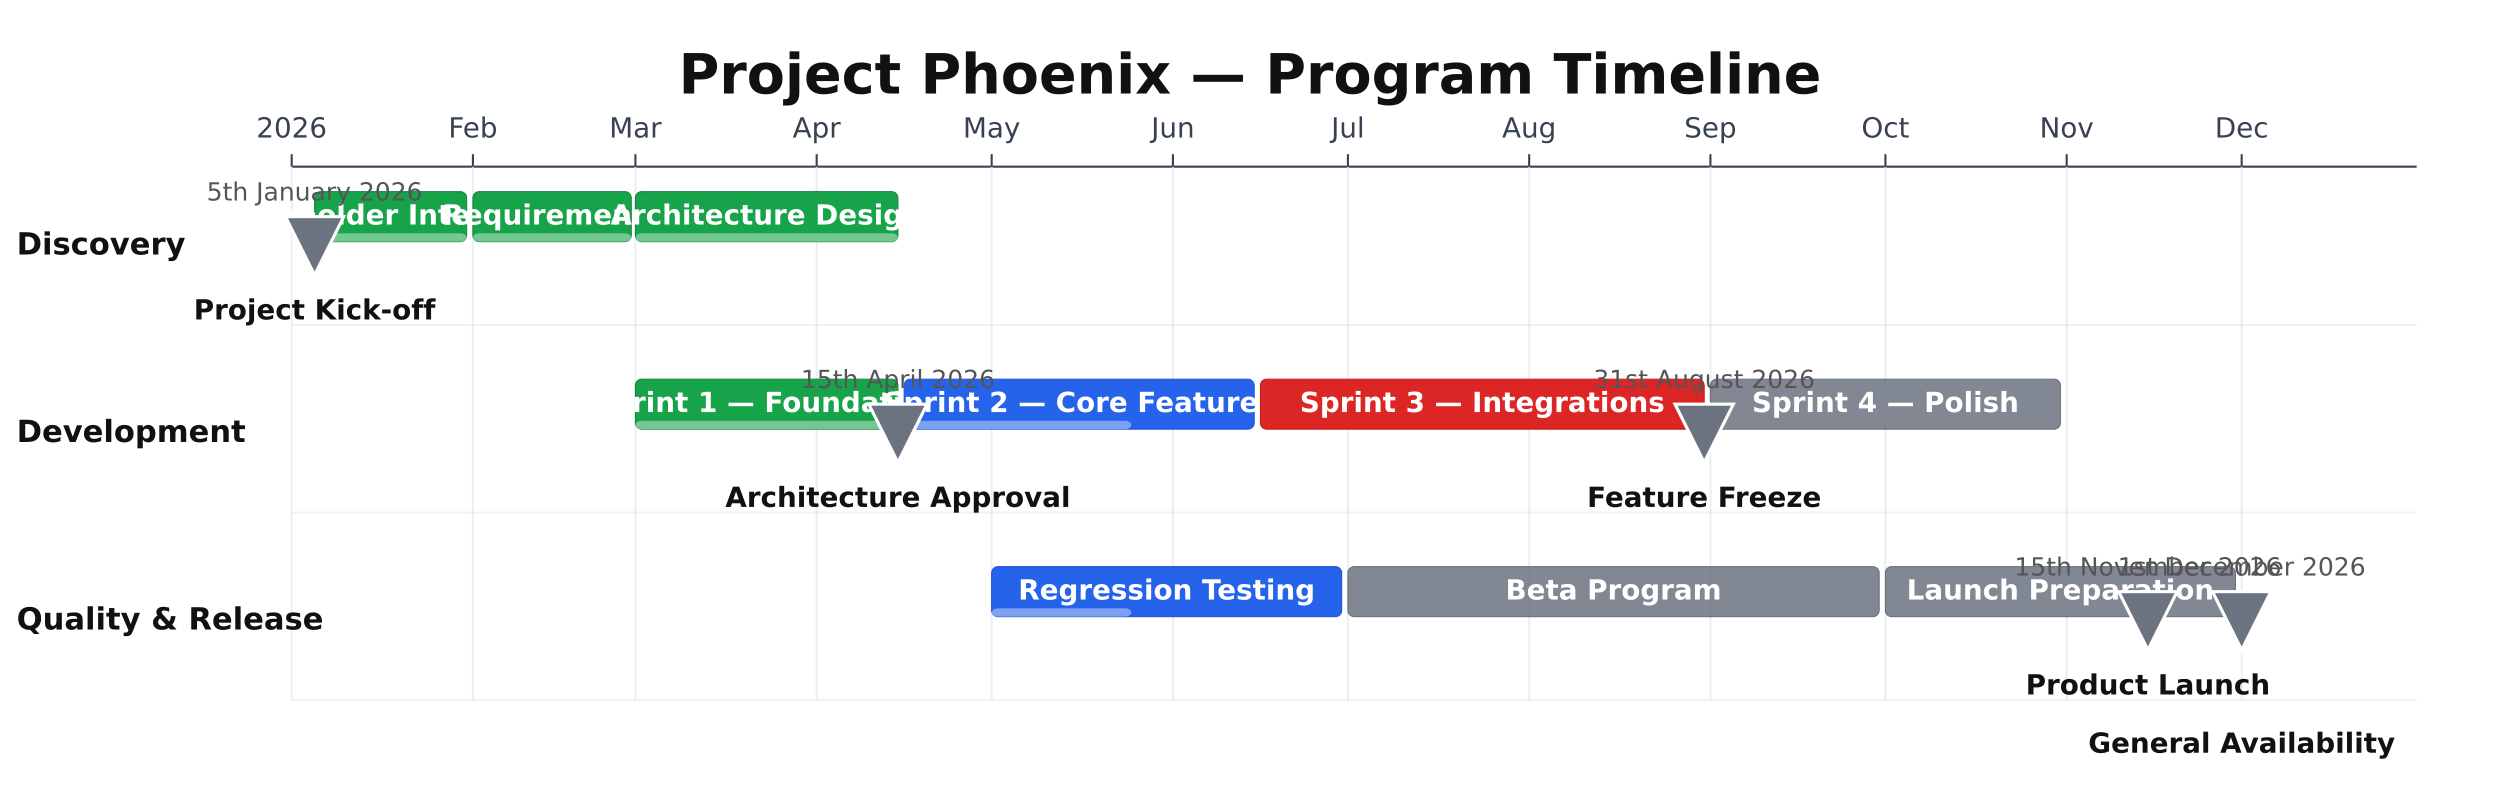
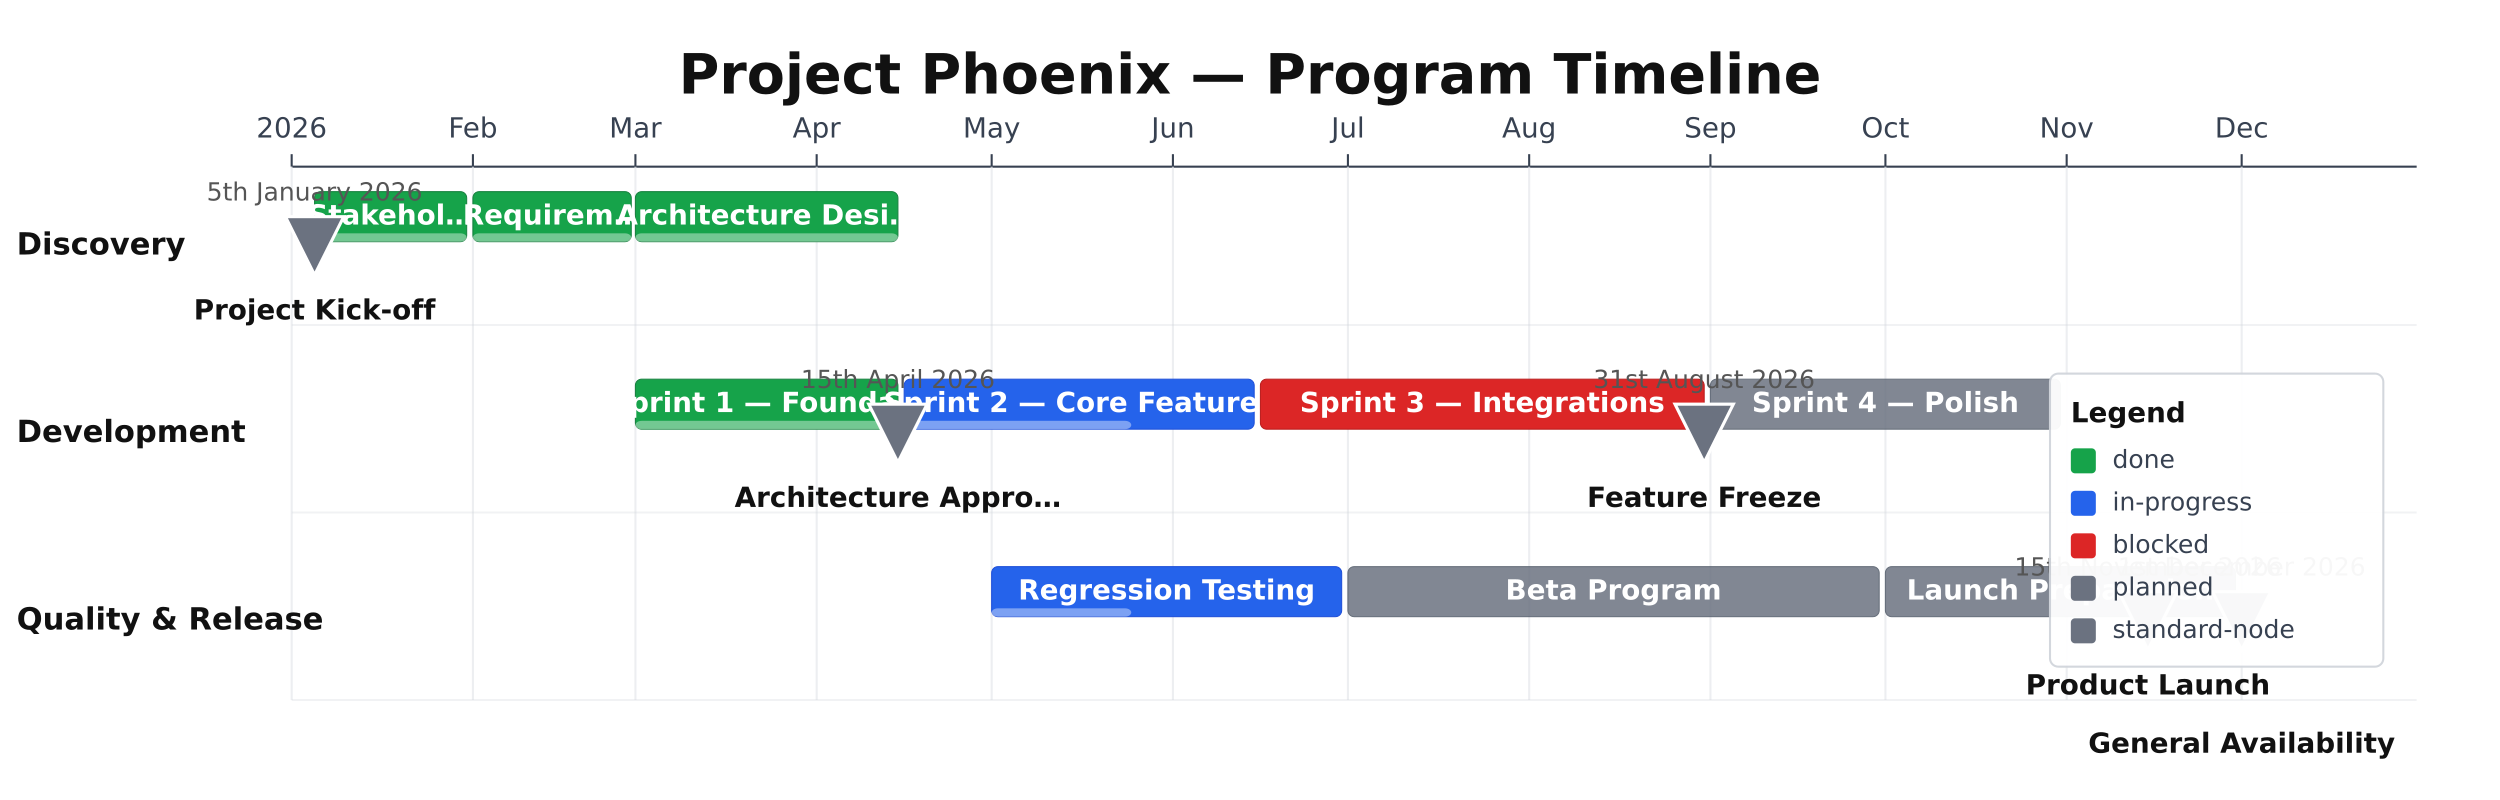
<svg xmlns="http://www.w3.org/2000/svg" height="384" version="1.1" viewBox="0 0 1200 384" width="1200">
  <rect fill="#FFFFFF" height="384" width="1200" x="0" y="0" />
  <text dominant-baseline="middle" fill="#111111" font-family="DejaVu Sans, Courier New, Courier, monospace" font-size="26.67" font-weight="700" text-anchor="middle" x="600" y="37.33">Project Phoenix — Program Timeline</text>
  <line stroke="#374151" stroke-width="1" x1="140" x2="1160" y1="80" y2="80" />
  <line stroke="#374151" stroke-width="1" x1="140" x2="140" y1="74" y2="80" />
  <line opacity="0.7" stroke="#E5E7EB" stroke-width="1" x1="140" x2="140" y1="80" y2="336" />
  <text dominant-baseline="alphabetic" fill="#374151" font-family="DejaVu Sans, Courier New, Courier, monospace" font-size="13.33" font-weight="400" text-anchor="middle" x="140" y="66">2026</text>
  <line stroke="#374151" stroke-width="1" x1="227" x2="227" y1="74" y2="80" />
  <line opacity="0.7" stroke="#E5E7EB" stroke-width="1" x1="227" x2="227" y1="80" y2="336" />
  <text dominant-baseline="alphabetic" fill="#374151" font-family="DejaVu Sans, Courier New, Courier, monospace" font-size="13.33" font-weight="400" text-anchor="middle" x="227" y="66">Feb</text>
  <line stroke="#374151" stroke-width="1" x1="305" x2="305" y1="74" y2="80" />
  <line opacity="0.7" stroke="#E5E7EB" stroke-width="1" x1="305" x2="305" y1="80" y2="336" />
  <text dominant-baseline="alphabetic" fill="#374151" font-family="DejaVu Sans, Courier New, Courier, monospace" font-size="13.33" font-weight="400" text-anchor="middle" x="305" y="66">Mar</text>
  <line stroke="#374151" stroke-width="1" x1="392" x2="392" y1="74" y2="80" />
  <line opacity="0.7" stroke="#E5E7EB" stroke-width="1" x1="392" x2="392" y1="80" y2="336" />
  <text dominant-baseline="alphabetic" fill="#374151" font-family="DejaVu Sans, Courier New, Courier, monospace" font-size="13.33" font-weight="400" text-anchor="middle" x="392" y="66">Apr</text>
  <line stroke="#374151" stroke-width="1" x1="476" x2="476" y1="74" y2="80" />
  <line opacity="0.7" stroke="#E5E7EB" stroke-width="1" x1="476" x2="476" y1="80" y2="336" />
  <text dominant-baseline="alphabetic" fill="#374151" font-family="DejaVu Sans, Courier New, Courier, monospace" font-size="13.33" font-weight="400" text-anchor="middle" x="476" y="66">May</text>
  <line stroke="#374151" stroke-width="1" x1="563" x2="563" y1="74" y2="80" />
  <line opacity="0.7" stroke="#E5E7EB" stroke-width="1" x1="563" x2="563" y1="80" y2="336" />
  <text dominant-baseline="alphabetic" fill="#374151" font-family="DejaVu Sans, Courier New, Courier, monospace" font-size="13.33" font-weight="400" text-anchor="middle" x="563" y="66">Jun</text>
  <line stroke="#374151" stroke-width="1" x1="647" x2="647" y1="74" y2="80" />
  <line opacity="0.7" stroke="#E5E7EB" stroke-width="1" x1="647" x2="647" y1="80" y2="336" />
  <text dominant-baseline="alphabetic" fill="#374151" font-family="DejaVu Sans, Courier New, Courier, monospace" font-size="13.33" font-weight="400" text-anchor="middle" x="647" y="66">Jul</text>
  <line stroke="#374151" stroke-width="1" x1="734" x2="734" y1="74" y2="80" />
  <line opacity="0.7" stroke="#E5E7EB" stroke-width="1" x1="734" x2="734" y1="80" y2="336" />
  <text dominant-baseline="alphabetic" fill="#374151" font-family="DejaVu Sans, Courier New, Courier, monospace" font-size="13.33" font-weight="400" text-anchor="middle" x="734" y="66">Aug</text>
  <line stroke="#374151" stroke-width="1" x1="821" x2="821" y1="74" y2="80" />
  <line opacity="0.7" stroke="#E5E7EB" stroke-width="1" x1="821" x2="821" y1="80" y2="336" />
  <text dominant-baseline="alphabetic" fill="#374151" font-family="DejaVu Sans, Courier New, Courier, monospace" font-size="13.33" font-weight="400" text-anchor="middle" x="821" y="66">Sep</text>
  <line stroke="#374151" stroke-width="1" x1="905" x2="905" y1="74" y2="80" />
  <line opacity="0.7" stroke="#E5E7EB" stroke-width="1" x1="905" x2="905" y1="80" y2="336" />
  <text dominant-baseline="alphabetic" fill="#374151" font-family="DejaVu Sans, Courier New, Courier, monospace" font-size="13.33" font-weight="400" text-anchor="middle" x="905" y="66">Oct</text>
  <line stroke="#374151" stroke-width="1" x1="992" x2="992" y1="74" y2="80" />
  <line opacity="0.7" stroke="#E5E7EB" stroke-width="1" x1="992" x2="992" y1="80" y2="336" />
  <text dominant-baseline="alphabetic" fill="#374151" font-family="DejaVu Sans, Courier New, Courier, monospace" font-size="13.33" font-weight="400" text-anchor="middle" x="992" y="66">Nov</text>
  <line stroke="#374151" stroke-width="1" x1="1076" x2="1076" y1="74" y2="80" />
  <line opacity="0.7" stroke="#E5E7EB" stroke-width="1" x1="1076" x2="1076" y1="80" y2="336" />
  <text dominant-baseline="alphabetic" fill="#374151" font-family="DejaVu Sans, Courier New, Courier, monospace" font-size="13.33" font-weight="400" text-anchor="middle" x="1076" y="66">Dec</text>
  <line opacity="0.3" stroke="#D1D5DB" stroke-width="1" x1="140" x2="1160" y1="156" y2="156" />
  <text dominant-baseline="middle" fill="#111111" font-family="DejaVu Sans, Courier New, Courier, monospace" font-size="14.67" font-weight="700" text-anchor="start" x="8" y="118">Discovery</text>
  <line opacity="0.3" stroke="#D1D5DB" stroke-width="1" x1="140" x2="1160" y1="246" y2="246" />
  <text dominant-baseline="middle" fill="#111111" font-family="DejaVu Sans, Courier New, Courier, monospace" font-size="14.67" font-weight="700" text-anchor="start" x="8" y="208">Development</text>
  <line opacity="0.3" stroke="#D1D5DB" stroke-width="1" x1="140" x2="1160" y1="336" y2="336" />
  <text dominant-baseline="middle" fill="#111111" font-family="DejaVu Sans, Courier New, Courier, monospace" font-size="14.67" font-weight="700" text-anchor="start" x="8" y="298">Quality &amp; Release</text>
  <rect fill="#16A34A" height="24" opacity="1" rx="3" stroke="#15803D" stroke-width="0.5" width="73" x="151" y="92" />
  <rect fill="#FFFFFF" height="4" opacity="0.4" rx="3" width="73" x="151" y="112" />
-   <text dominant-baseline="middle" fill="#FFFFFF" font-family="DejaVu Sans, Courier New, Courier, monospace" font-size="13.33" font-weight="600" text-anchor="middle" x="187.5" y="104">Stakeholder Interviews</text>
+   <text dominant-baseline="middle" fill="#FFFFFF" font-family="DejaVu Sans, Courier New, Courier, monospace" font-size="13.33" font-weight="600" text-anchor="middle" x="187.5" y="104">Stakehol…</text>
  <rect fill="#16A34A" height="24" opacity="1" rx="3" stroke="#15803D" stroke-width="0.5" width="76" x="227" y="92" />
  <rect fill="#FFFFFF" height="4" opacity="0.4" rx="3" width="76" x="227" y="112" />
-   <text dominant-baseline="middle" fill="#FFFFFF" font-family="DejaVu Sans, Courier New, Courier, monospace" font-size="13.33" font-weight="600" text-anchor="middle" x="265" y="104">Requirements</text>
+   <text dominant-baseline="middle" fill="#FFFFFF" font-family="DejaVu Sans, Courier New, Courier, monospace" font-size="13.33" font-weight="600" text-anchor="middle" x="265" y="104">Requirem…</text>
  <rect fill="#16A34A" height="24" opacity="1" rx="3" stroke="#15803D" stroke-width="0.5" width="126" x="305" y="92" />
  <rect fill="#FFFFFF" height="4" opacity="0.4" rx="3" width="126" x="305" y="112" />
-   <text dominant-baseline="middle" fill="#FFFFFF" font-family="DejaVu Sans, Courier New, Courier, monospace" font-size="13.33" font-weight="600" text-anchor="middle" x="368" y="104">Architecture Design</text>
+   <text dominant-baseline="middle" fill="#FFFFFF" font-family="DejaVu Sans, Courier New, Courier, monospace" font-size="13.33" font-weight="600" text-anchor="middle" x="368" y="104">Architecture Desi…</text>
  <rect fill="#16A34A" height="24" opacity="1" rx="3" stroke="#15803D" stroke-width="0.5" width="126" x="305" y="182" />
  <rect fill="#FFFFFF" height="4" opacity="0.4" rx="3" width="126" x="305" y="202" />
-   <text dominant-baseline="middle" fill="#FFFFFF" font-family="DejaVu Sans, Courier New, Courier, monospace" font-size="13.33" font-weight="600" text-anchor="middle" x="368" y="194">Sprint 1 — Foundation</text>
+   <text dominant-baseline="middle" fill="#FFFFFF" font-family="DejaVu Sans, Courier New, Courier, monospace" font-size="13.33" font-weight="600" text-anchor="middle" x="368" y="194">Sprint 1 — Founda…</text>
  <rect fill="#2563EB" height="24" opacity="1" rx="3" stroke="#1D4ED8" stroke-width="0.5" width="168" x="434" y="182" />
  <rect fill="#FFFFFF" height="4" opacity="0.4" rx="3" width="109" x="434" y="202" />
  <text dominant-baseline="middle" fill="#FFFFFF" font-family="DejaVu Sans, Courier New, Courier, monospace" font-size="13.33" font-weight="600" text-anchor="middle" x="518" y="194">Sprint 2 — Core Features</text>
  <rect fill="#DC2626" height="24" opacity="1" rx="3" stroke="#B91C1C" stroke-width="0.5" width="213" x="605" y="182" />
  <text dominant-baseline="middle" fill="#FFFFFF" font-family="DejaVu Sans, Courier New, Courier, monospace" font-size="13.33" font-weight="600" text-anchor="middle" x="711.5" y="194">Sprint 3 — Integrations</text>
  <rect fill="#6B7280" height="24" opacity="0.85" rx="3" stroke="#4B5563" stroke-width="0.5" width="168" x="821" y="182" />
  <text dominant-baseline="middle" fill="#FFFFFF" font-family="DejaVu Sans, Courier New, Courier, monospace" font-size="13.33" font-weight="600" text-anchor="middle" x="905" y="194">Sprint 4 — Polish</text>
  <rect fill="#2563EB" height="24" opacity="1" rx="3" stroke="#1D4ED8" stroke-width="0.5" width="168" x="476" y="272" />
  <rect fill="#FFFFFF" height="4" opacity="0.4" rx="3" width="67" x="476" y="292" />
  <text dominant-baseline="middle" fill="#FFFFFF" font-family="DejaVu Sans, Courier New, Courier, monospace" font-size="13.33" font-weight="600" text-anchor="middle" x="560" y="284">Regression Testing</text>
  <rect fill="#6B7280" height="24" opacity="0.85" rx="3" stroke="#4B5563" stroke-width="0.5" width="255" x="647" y="272" />
  <text dominant-baseline="middle" fill="#FFFFFF" font-family="DejaVu Sans, Courier New, Courier, monospace" font-size="13.33" font-weight="600" text-anchor="middle" x="774.5" y="284">Beta Program</text>
  <rect fill="#6B7280" height="24" opacity="0.85" rx="3" stroke="#4B5563" stroke-width="0.5" width="168" x="905" y="272" />
  <text dominant-baseline="middle" fill="#FFFFFF" font-family="DejaVu Sans, Courier New, Courier, monospace" font-size="13.33" font-weight="600" text-anchor="middle" x="989" y="284">Launch Preparation</text>
  <path d="M 137 104 L 165 104 L 151 132 Z" fill="#6B7280" stroke="#FFFFFF" stroke-width="1.5" />
  <text dominant-baseline="alphabetic" fill="#555555" font-family="DejaVu Sans, Courier New, Courier, monospace" font-size="12" font-weight="400" text-anchor="middle" x="151" y="96.24">5th January 2026</text>
  <text dominant-baseline="alphabetic" fill="#111111" font-family="DejaVu Sans, Courier New, Courier, monospace" font-size="13.33" font-weight="600" text-anchor="middle" x="151" y="153.33">Project Kick-off</text>
  <path d="M 417 194 L 445 194 L 431 222 Z" fill="#6B7280" stroke="#FFFFFF" stroke-width="1.5" />
  <text dominant-baseline="alphabetic" fill="#555555" font-family="DejaVu Sans, Courier New, Courier, monospace" font-size="12" font-weight="400" text-anchor="middle" x="431.01" y="186.24">15th April 2026</text>
-   <text dominant-baseline="alphabetic" fill="#111111" font-family="DejaVu Sans, Courier New, Courier, monospace" font-size="13.33" font-weight="600" text-anchor="middle" x="431" y="243.33">Architecture Approval</text>
+   <text dominant-baseline="alphabetic" fill="#111111" font-family="DejaVu Sans, Courier New, Courier, monospace" font-size="13.33" font-weight="600" text-anchor="middle" x="431" y="243.33">Architecture Appro…</text>
  <path d="M 804 194 L 832 194 L 818 222 Z" fill="#6B7280" stroke="#FFFFFF" stroke-width="1.5" />
  <text dominant-baseline="alphabetic" fill="#555555" font-family="DejaVu Sans, Courier New, Courier, monospace" font-size="12" font-weight="400" text-anchor="middle" x="818" y="186.24">31st August 2026</text>
  <text dominant-baseline="alphabetic" fill="#111111" font-family="DejaVu Sans, Courier New, Courier, monospace" font-size="13.33" font-weight="600" text-anchor="middle" x="818.01" y="243.33">Feature Freeze</text>
  <path d="M 1017 284 L 1045 284 L 1031 312 Z" fill="#6B7280" stroke="#FFFFFF" stroke-width="1.5" />
  <text dominant-baseline="alphabetic" fill="#555555" font-family="DejaVu Sans, Courier New, Courier, monospace" font-size="12" font-weight="400" text-anchor="middle" x="1031.01" y="276.24">15th November 2026</text>
  <text dominant-baseline="alphabetic" fill="#111111" font-family="DejaVu Sans, Courier New, Courier, monospace" font-size="13.33" font-weight="600" text-anchor="middle" x="1031" y="333.33">Product Launch</text>
  <path d="M 1062 284 L 1090 284 L 1076 312 Z" fill="#6B7280" stroke="#FFFFFF" stroke-width="1.5" />
  <text dominant-baseline="alphabetic" fill="#555555" font-family="DejaVu Sans, Courier New, Courier, monospace" font-size="12" font-weight="400" text-anchor="middle" x="1076" y="276.24">1st December 2026</text>
  <text dominant-baseline="alphabetic" fill="#111111" font-family="DejaVu Sans, Courier New, Courier, monospace" font-size="13.33" font-weight="600" text-anchor="middle" x="1076.01" y="361.33">General Availability</text>
+   <rect fill="#FFFFFF" height="140.67" opacity="0.95" rx="4" stroke="#D1D5DB" stroke-width="1" width="160" x="984" y="179.33" />
+   <text dominant-baseline="alphabetic" fill="#111111" font-family="DejaVu Sans, Courier New, Courier, monospace" font-size="13.33" font-weight="700" text-anchor="start" x="994" y="202.67">Legend</text>
+   <rect fill="#16A34A" height="12" rx="2" width="12" x="994" y="215.2" />
+   <text dominant-baseline="middle" fill="#374151" font-family="DejaVu Sans, Courier New, Courier, monospace" font-size="12" font-weight="400" text-anchor="start" x="1014" y="221.2">done</text>
+   <rect fill="#2563EB" height="12" rx="2" width="12" x="994" y="235.6" />
+   <text dominant-baseline="middle" fill="#374151" font-family="DejaVu Sans, Courier New, Courier, monospace" font-size="12" font-weight="400" text-anchor="start" x="1014" y="241.6">in-progress</text>
+   <rect fill="#DC2626" height="12" rx="2" width="12" x="994" y="256" />
+   <text dominant-baseline="middle" fill="#374151" font-family="DejaVu Sans, Courier New, Courier, monospace" font-size="12" font-weight="400" text-anchor="start" x="1014" y="262">blocked</text>
+   <rect fill="#6B7280" height="12" rx="2" width="12" x="994" y="276.4" />
+   <text dominant-baseline="middle" fill="#374151" font-family="DejaVu Sans, Courier New, Courier, monospace" font-size="12" font-weight="400" text-anchor="start" x="1014" y="282.4">planned</text>
+   <rect fill="#6B7280" height="12" rx="2" width="12" x="994" y="296.8" />
+   <text dominant-baseline="middle" fill="#374151" font-family="DejaVu Sans, Courier New, Courier, monospace" font-size="12" font-weight="400" text-anchor="start" x="1014" y="302.8">standard-node</text>
</svg>
